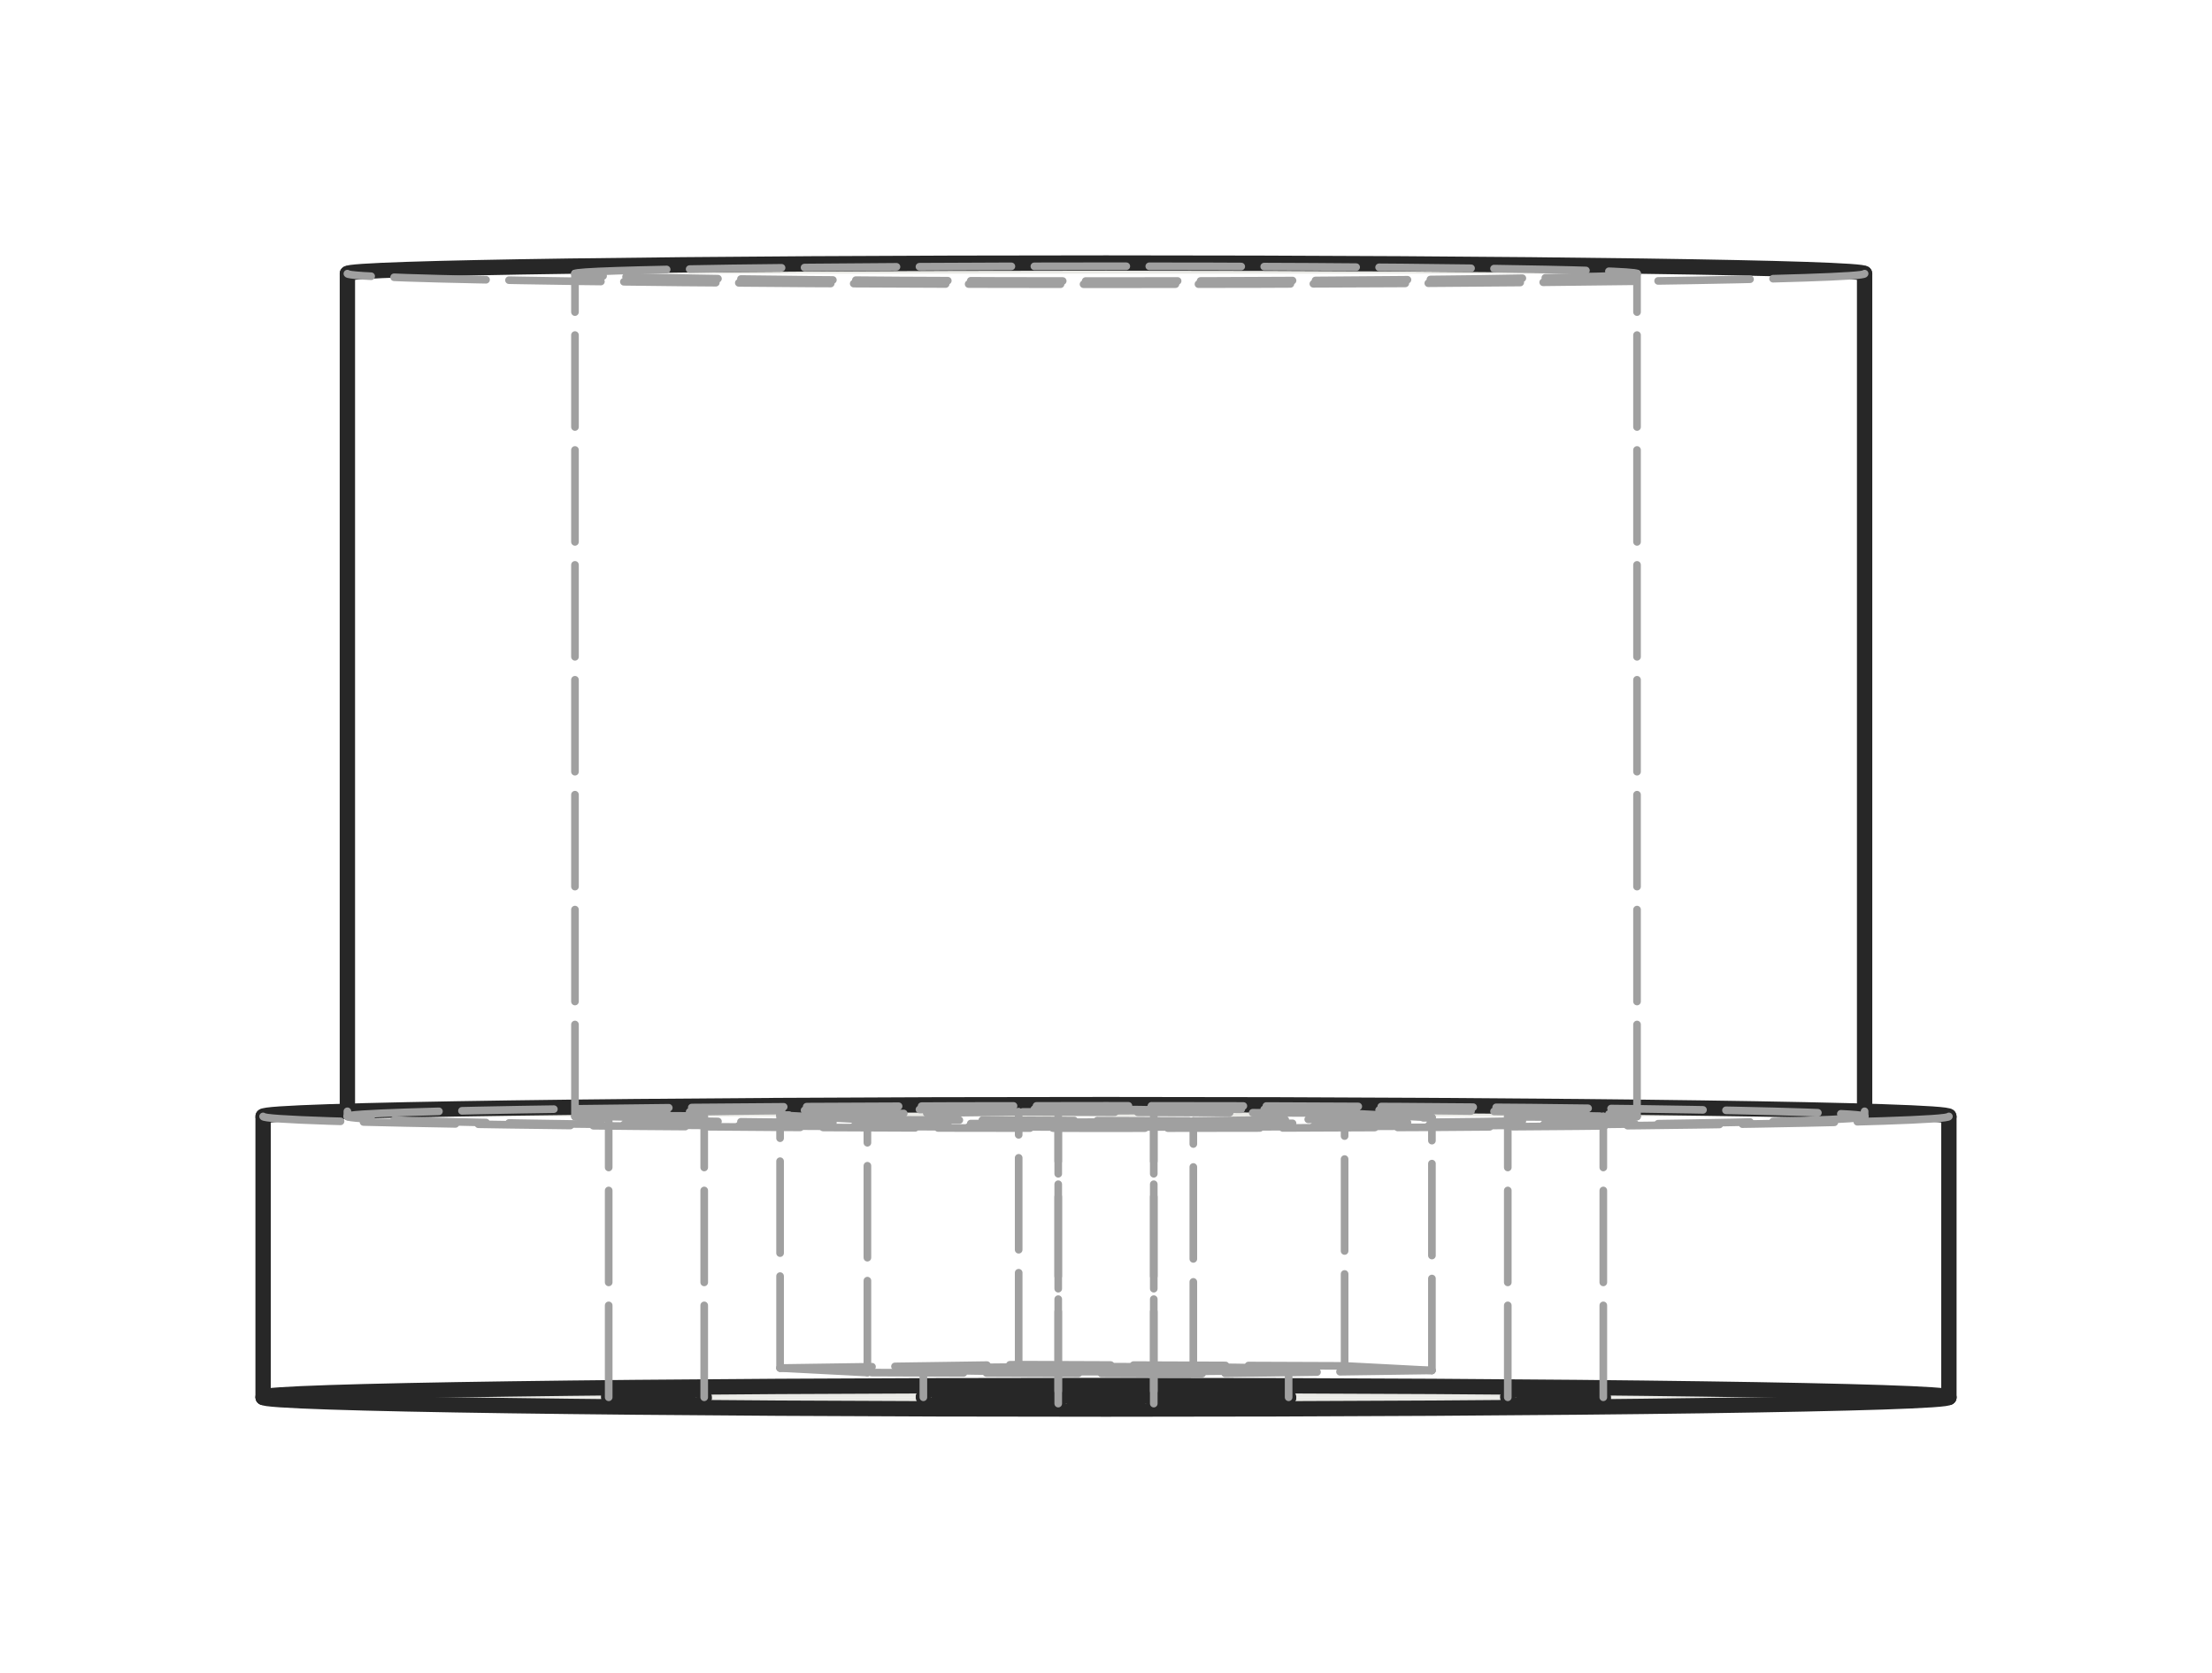
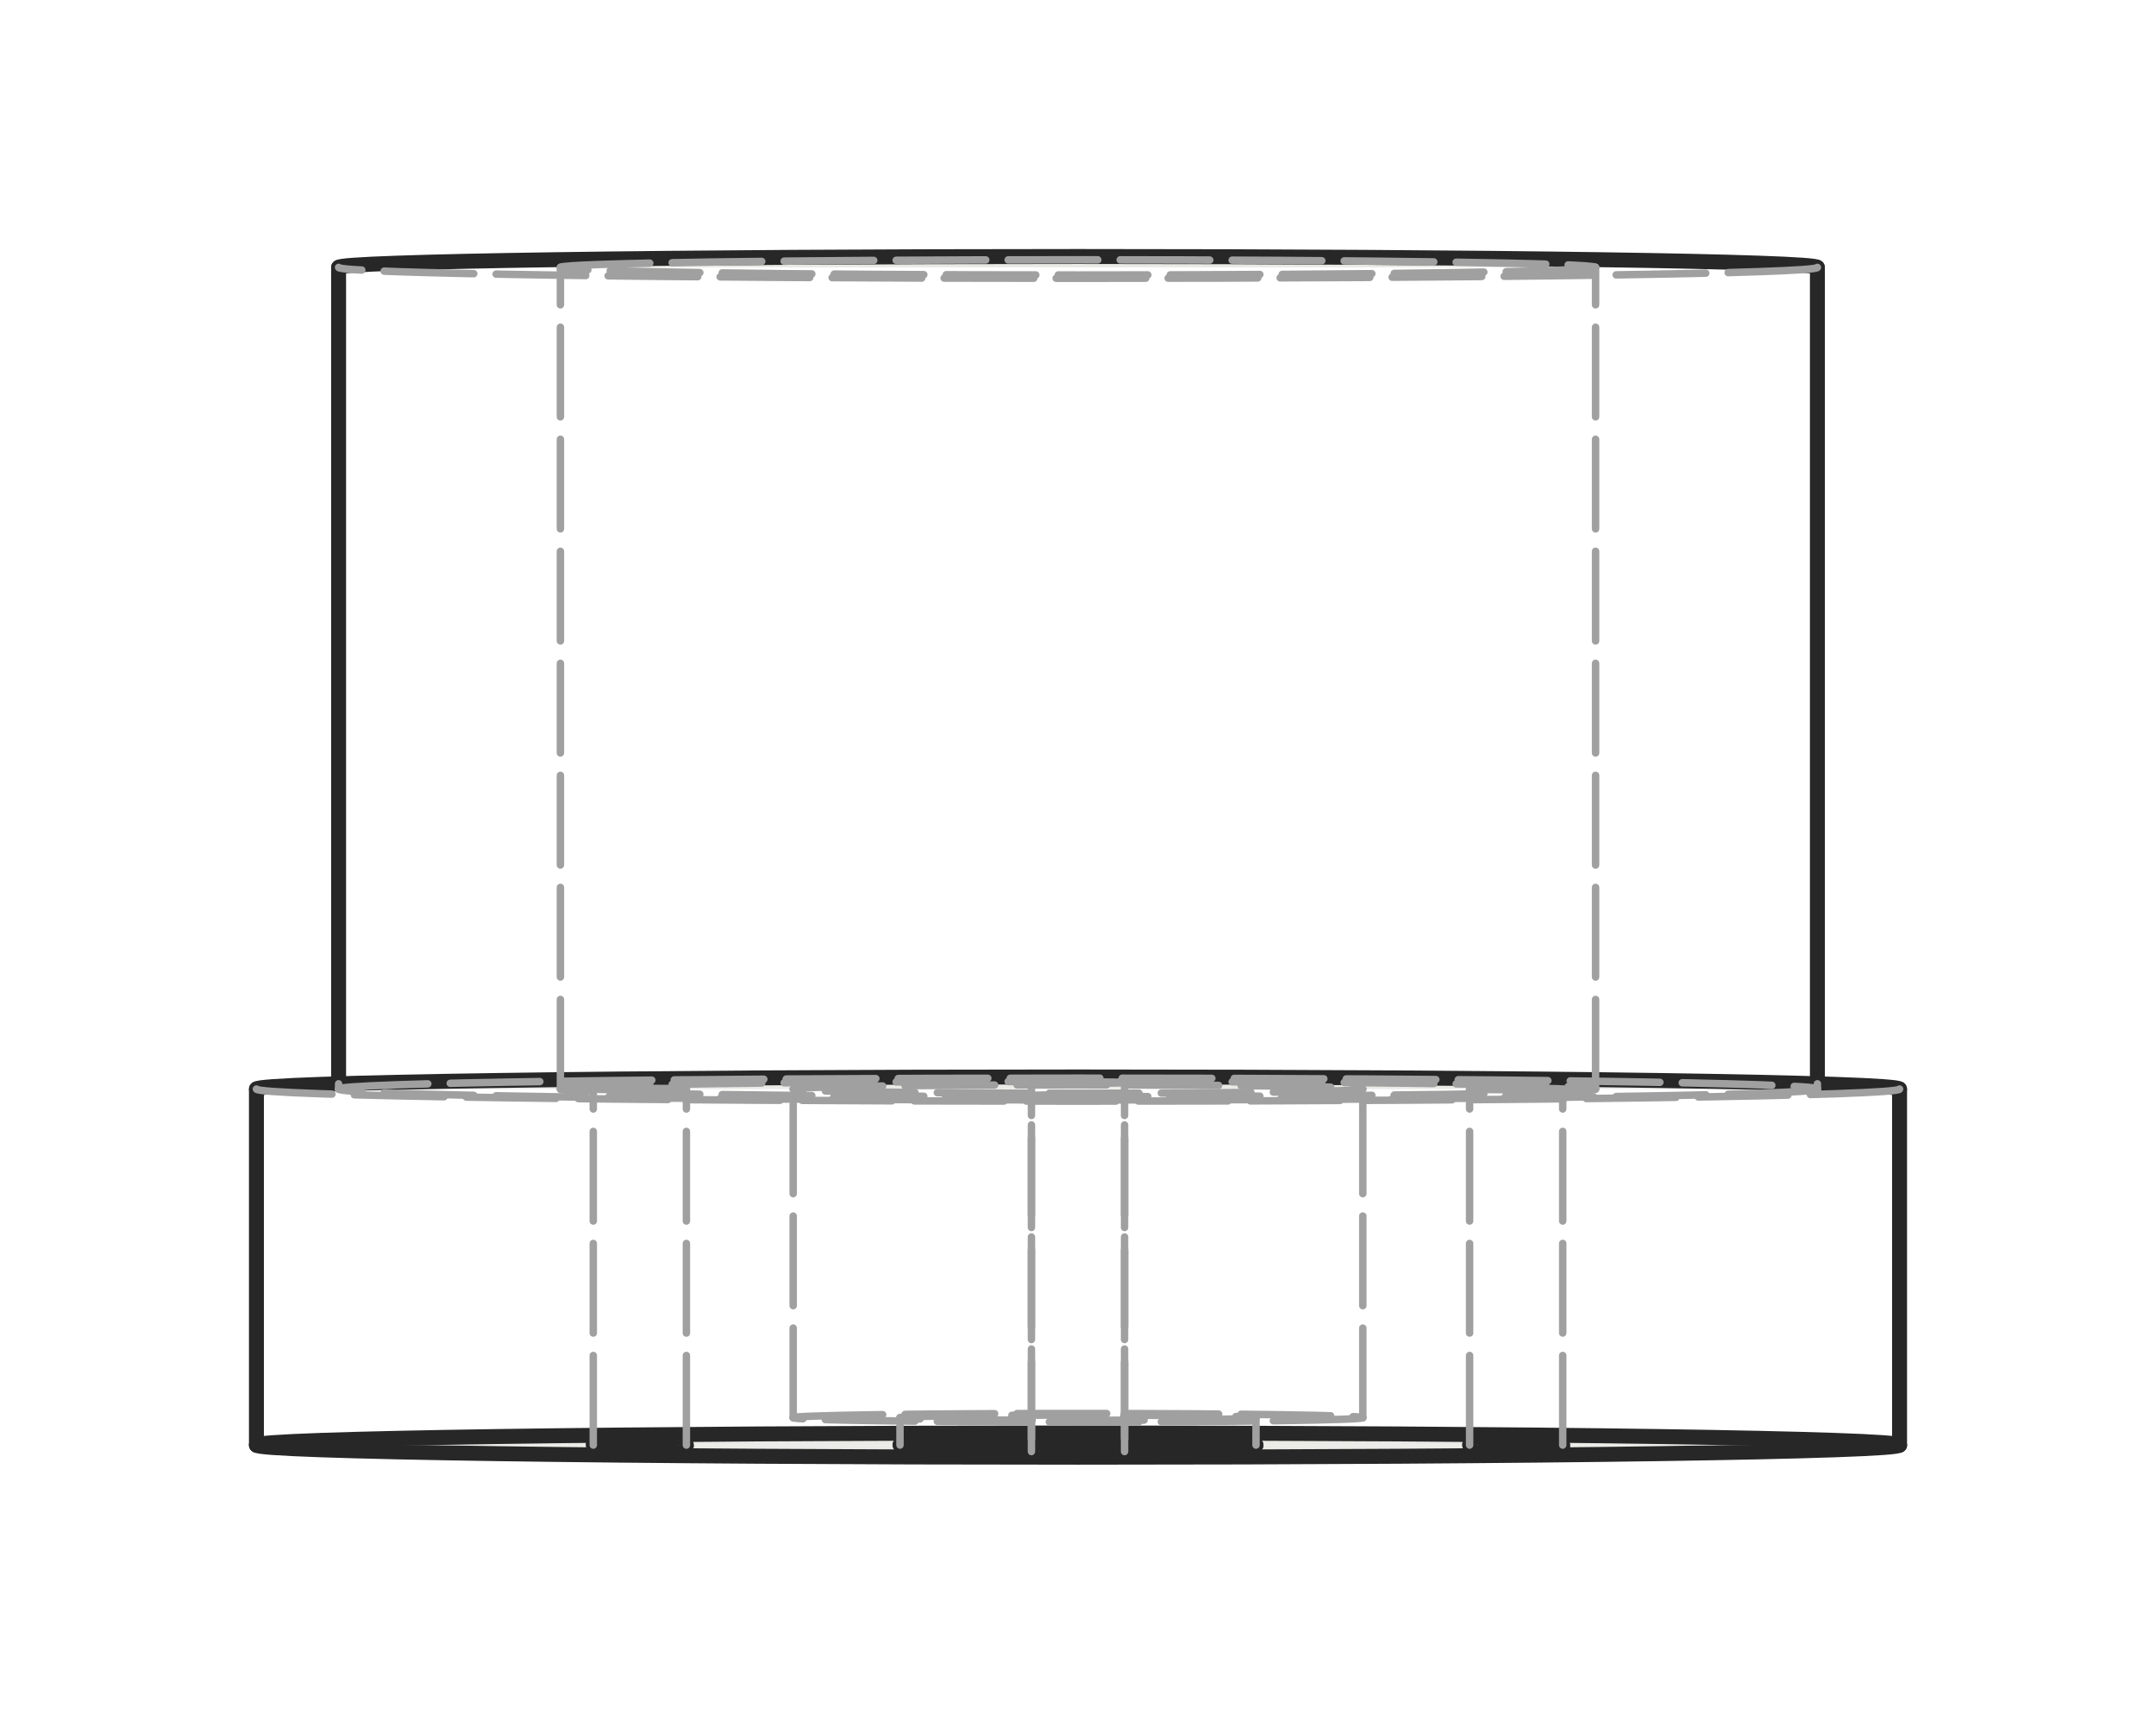
- <svg xmlns="http://www.w3.org/2000/svg" width="86.6mm" height="65.472mm" viewBox="-19.682 -16.484 39.364 29.76" version="1.1">
+ <svg xmlns="http://www.w3.org/2000/svg" width="86.6mm" height="68.82mm" viewBox="-19.682 -17.526 39.364 31.282" version="1.1">
  <g transform="scale(1,-1)" stroke-linecap="round">
    <g fill="rgb(234,234,230)" stroke="rgb(39,39,39)" stroke-width="0.273" id="vis">
-       <path d="M -15.0,-3.385 A 15.0,0.21 8.621752584239242e-35 0,0 15.0,-3.385" />
-       <line x1="15.0" y1="-8.384" x2="15.0" y2="-3.385" />
-       <path d="M 15.0,-8.384 A 15.0,0.21 8.621752584239242e-35 0,0 -15.0,-8.384" />
-       <path d="M -15.0,-8.384 A 15.0,0.21 8.621752584239242e-35 0,0 15.0,-8.384" />
-       <path d="M -0.0,-8.261 A 0.85,0.012 0.0 0,0 0.85,-8.273" />
-       <path d="M 0.85,-8.273 A 0.85,0.012 0.0 0,0 -0.85,-8.273" />
-       <path d="M -0.85,-8.273 A 0.85,0.012 0.0 0,0 -0.0,-8.261" />
-       <path d="M -8.85,-8.384 A 0.85,0.012 0.0 0,0 -7.15,-8.384" />
-       <path d="M -7.15,-8.384 A 0.85,0.012 0.0 0,0 -8.85,-8.384" />
-       <path d="M 3.25,-8.384 A 3.25,0.045 8.621752584239242e-35 0,0 -3.25,-8.384" />
-       <path d="M -3.25,-8.384 A 3.25,0.045 8.621752584239242e-35 0,0 3.25,-8.384" />
-       <path d="M 8.85,-8.384 A 0.85,0.012 8.621752584239242e-35 0,0 7.15,-8.384" />
-       <path d="M 7.15,-8.384 A 0.85,0.012 8.621752584239242e-35 0,0 8.85,-8.384" />
-       <path d="M 0.0,-8.508 A 0.85,0.012 0.0 0,0 -0.85,-8.496" />
-       <path d="M -0.85,-8.496 A 0.85,0.012 0.0 0,0 0.85,-8.496" />
-       <path d="M 0.85,-8.496 A 0.85,0.012 0.0 0,0 0.0,-8.508" />
-       <path d="M -13.5,11.614 A 13.5,0.189 8.621752584239242e-35 0,0 13.5,11.614" />
-       <line x1="13.5" y1="-3.294" x2="13.5" y2="11.614" />
-       <line x1="-15.0" y1="-8.384" x2="-15.0" y2="-3.385" />
-       <line x1="-13.5" y1="-3.294" x2="-13.5" y2="11.614" />
+       <path d="M -15.0,-2.353 A 15.0,0.221 0.0 0,0 15.0,-2.353" />
+       <line x1="15.0" y1="-8.852" x2="15.0" y2="-2.353" />
+       <path d="M 15.0,-8.852 A 15.0,0.221 0.0 0,0 -15.0,-8.852" />
+       <path d="M -15.0,-8.852 A 15.0,0.221 0.0 0,0 15.0,-8.852" />
+       <path d="M -0.0,-8.722 A 0.85,0.013 -2.2071933897533725e-32 0,0 0.85,-8.734" />
+       <path d="M 0.85,-8.734 A 0.85,0.013 -2.2071933897533725e-32 0,0 -0.85,-8.734" />
+       <path d="M -0.85,-8.734 A 0.85,0.013 -2.2071933897533725e-32 0,0 -0.0,-8.722" />
+       <path d="M -8.85,-8.852 A 0.85,0.013 0.0 0,0 -7.15,-8.852" />
+       <path d="M -7.15,-8.852 A 0.85,0.013 0.0 0,0 -8.85,-8.852" />
+       <path d="M 3.25,-8.852 A 3.25,0.048 0.0 0,0 -3.25,-8.852" />
+       <path d="M -3.25,-8.852 A 3.25,0.048 0.0 0,0 3.25,-8.852" />
+       <path d="M 8.85,-8.852 A 0.85,0.013 0.0 0,0 7.15,-8.852" />
+       <path d="M 7.15,-8.852 A 0.85,0.013 0.0 0,0 8.85,-8.852" />
+       <path d="M 0.0,-8.983 A 0.85,0.013 -1.1035966948766862e-32 0,0 -0.85,-8.97" />
+       <path d="M -0.85,-8.97 A 0.85,0.013 -1.1035966948766862e-32 0,0 0.85,-8.97" />
+       <path d="M 0.85,-8.97 A 0.85,0.013 -1.1035966948766862e-32 0,0 0.0,-8.983" />
+       <path d="M -13.5,12.645 A 13.5,0.199 0.0 0,0 13.5,12.645" />
+       <line x1="13.5" y1="-2.257" x2="13.5" y2="12.645" />
+       <line x1="-15.0" y1="-8.852" x2="-15.0" y2="-2.353" />
+       <line x1="-13.5" y1="-2.257" x2="-13.5" y2="12.645" />
    </g>
    <g fill="none" stroke="rgb(160,160,160)" stroke-width="0.136" id="hid" stroke-dasharray="1.636 0.409">
-       <path d="M 15.0,-3.385 A 15.0,0.21 8.621752584239242e-35 0,0 -15.0,-3.385" />
-       <path d="M 13.5,-3.385 A 13.5,0.189 8.621752584239242e-35 0,0 -13.5,-3.385" />
-       <path d="M -13.5,-3.385 A 13.5,0.189 8.621752584239242e-35 0,0 13.5,-3.385" />
-       <path d="M 13.5,11.614 A 13.5,0.189 8.621752584239242e-35 0,0 -13.5,11.614" />
-       <line x1="13.5" y1="-3.385" x2="13.5" y2="-3.294" />
-       <path d="M -0.0,-3.261 A 0.85,0.012 0.0 0,0 0.85,-3.273" />
-       <path d="M 0.85,-3.273 A 0.85,0.012 0.0 0,0 -0.85,-3.273" />
-       <path d="M -0.85,-3.273 A 0.85,0.012 0.0 0,0 -0.0,-3.261" />
-       <path d="M -8.85,-3.385 A 0.85,0.012 0.0 0,0 -7.15,-3.385" />
-       <path d="M -7.15,-3.385 A 0.85,0.012 0.0 0,0 -8.85,-3.385" />
-       <line x1="-8.85" y1="-8.384" x2="-8.85" y2="-3.385" />
-       <path d="M 3.25,-7.884 A 3.25,0.045 8.621752584239242e-35 0,0 -3.25,-7.884" />
-       <path d="M -3.25,-7.884 A 3.25,0.045 8.621752584239242e-35 0,0 3.25,-7.884" />
-       <line x1="3.25" y1="-8.384" x2="3.25" y2="-7.884" />
-       <path d="M 8.85,-3.385 A 0.85,0.012 8.621752584239242e-35 0,0 7.15,-3.385" />
-       <path d="M 7.15,-3.385 A 0.85,0.012 8.621752584239242e-35 0,0 8.85,-3.385" />
-       <line x1="8.85" y1="-8.384" x2="8.85" y2="-3.385" />
-       <path d="M 0.0,-3.509 A 0.85,0.012 0.0 0,0 -0.85,-3.497" />
-       <path d="M -0.85,-3.497 A 0.85,0.012 0.0 0,0 0.85,-3.497" />
-       <path d="M 0.85,-3.497 A 0.85,0.012 0.0 0,0 0.0,-3.509" />
-       <path d="M 9.45,11.614 A 9.45,0.132 8.621752584239242e-35 0,0 -9.45,11.614" />
-       <path d="M -9.45,11.614 A 9.45,0.132 8.621752584239242e-35 0,0 9.45,11.614" />
-       <path d="M 9.45,-3.385 A 9.45,0.132 8.621752584239242e-35 0,0 -9.45,-3.385" />
-       <path d="M -9.45,-3.385 A 9.45,0.132 8.621752584239242e-35 0,0 9.45,-3.385" />
-       <line x1="-4.246" y1="-3.444" x2="1.554" y2="-3.466" />
-       <line x1="-5.8" y1="-3.363" x2="-4.246" y2="-3.444" />
-       <line x1="1.554" y1="-3.466" x2="5.8" y2="-3.407" />
-       <line x1="-1.554" y1="-3.304" x2="-5.8" y2="-3.363" />
-       <line x1="5.8" y1="-3.407" x2="4.246" y2="-3.326" />
-       <line x1="4.246" y1="-3.326" x2="-1.554" y2="-3.304" />
-       <line x1="5.8" y1="-7.906" x2="1.554" y2="-7.966" />
-       <line x1="4.246" y1="-7.825" x2="5.8" y2="-7.906" />
-       <line x1="1.554" y1="-7.966" x2="-4.246" y2="-7.944" />
-       <line x1="-1.554" y1="-7.803" x2="4.246" y2="-7.825" />
-       <line x1="-4.246" y1="-7.944" x2="-5.8" y2="-7.863" />
-       <line x1="-5.8" y1="-7.863" x2="-1.554" y2="-7.803" />
-       <line x1="9.45" y1="-3.385" x2="9.45" y2="11.614" />
-       <line x1="-4.246" y1="-7.944" x2="-4.246" y2="-3.444" />
-       <line x1="1.554" y1="-7.966" x2="1.554" y2="-3.466" />
-       <line x1="-5.8" y1="-7.863" x2="-5.8" y2="-3.363" />
-       <line x1="5.8" y1="-7.906" x2="5.8" y2="-3.407" />
-       <line x1="-1.554" y1="-7.803" x2="-1.554" y2="-3.304" />
-       <line x1="4.246" y1="-7.825" x2="4.246" y2="-3.326" />
-       <line x1="-13.5" y1="-3.385" x2="-13.5" y2="-3.294" />
-       <line x1="0.85" y1="-8.273" x2="0.85" y2="-3.273" />
-       <line x1="-0.85" y1="-8.273" x2="-0.85" y2="-3.273" />
-       <line x1="-7.15" y1="-8.384" x2="-7.15" y2="-3.385" />
-       <line x1="-3.25" y1="-8.384" x2="-3.25" y2="-7.884" />
-       <line x1="7.15" y1="-8.384" x2="7.15" y2="-3.385" />
-       <line x1="0.85" y1="-8.496" x2="0.85" y2="-3.497" />
-       <line x1="-0.85" y1="-8.496" x2="-0.85" y2="-3.497" />
-       <line x1="-9.45" y1="-3.385" x2="-9.45" y2="11.614" />
+       <path d="M 15.0,-2.353 A 15.0,0.221 0.0 0,0 -15.0,-2.353" />
+       <path d="M 13.5,-2.353 A 13.5,0.199 0.0 0,0 -13.5,-2.353" />
+       <path d="M -13.5,-2.353 A 13.5,0.199 0.0 0,0 13.5,-2.353" />
+       <path d="M 13.5,12.645 A 13.5,0.199 0.0 0,0 -13.5,12.645" />
+       <line x1="13.5" y1="-2.353" x2="13.5" y2="-2.257" />
+       <path d="M -0.0,-2.222 A 0.85,0.013 -2.2071933897533725e-32 0,0 0.85,-2.235" />
+       <path d="M 0.85,-2.235 A 0.85,0.013 -2.2071933897533725e-32 0,0 -0.85,-2.235" />
+       <path d="M -0.85,-2.235 A 0.85,0.013 -2.2071933897533725e-32 0,0 -0.0,-2.222" />
+       <path d="M -8.85,-2.353 A 0.85,0.013 0.0 0,0 -7.15,-2.353" />
+       <path d="M -7.15,-2.353 A 0.85,0.013 0.0 0,0 -8.85,-2.353" />
+       <line x1="-8.85" y1="-8.852" x2="-8.85" y2="-2.353" />
+       <path d="M 3.25,-8.352 A 3.25,0.048 0.0 0,0 -3.25,-8.352" />
+       <path d="M -3.25,-8.352 A 3.25,0.048 0.0 0,0 3.25,-8.352" />
+       <line x1="3.25" y1="-8.852" x2="3.25" y2="-8.352" />
+       <path d="M 8.85,-2.353 A 0.85,0.013 0.0 0,0 7.15,-2.353" />
+       <path d="M 7.15,-2.353 A 0.85,0.013 0.0 0,0 8.85,-2.353" />
+       <line x1="8.85" y1="-8.852" x2="8.85" y2="-2.353" />
+       <path d="M 0.0,-2.484 A 0.85,0.013 -1.1035966948766862e-32 0,0 -0.85,-2.471" />
+       <path d="M -0.85,-2.471 A 0.85,0.013 -1.1035966948766862e-32 0,0 0.85,-2.471" />
+       <path d="M 0.85,-2.471 A 0.85,0.013 -1.1035966948766862e-32 0,0 0.0,-2.484" />
+       <path d="M 9.45,12.645 A 9.45,0.139 0.0 0,0 -9.45,12.645" />
+       <path d="M -9.45,12.645 A 9.45,0.139 0.0 0,0 9.45,12.645" />
+       <path d="M 9.45,-2.353 A 9.45,0.139 0.0 0,0 -9.45,-2.353" />
+       <path d="M -9.45,-2.353 A 9.45,0.139 0.0 0,0 9.45,-2.353" />
+       <path d="M 5.2,-2.353 A 5.2,0.077 0.0 0,0 -5.2,-2.353" />
+       <path d="M -5.2,-2.353 A 5.2,0.077 0.0 0,0 5.2,-2.353" />
+       <path d="M 5.2,-8.352 A 5.2,0.077 0.0 0,0 -5.2,-8.352" />
+       <path d="M -5.2,-8.352 A 5.2,0.077 0.0 0,0 5.2,-8.352" />
+       <line x1="9.45" y1="-2.353" x2="9.45" y2="12.645" />
+       <line x1="5.2" y1="-8.352" x2="5.2" y2="-2.353" />
+       <line x1="-13.5" y1="-2.353" x2="-13.5" y2="-2.257" />
+       <line x1="0.85" y1="-8.734" x2="0.85" y2="-2.235" />
+       <line x1="-0.85" y1="-8.734" x2="-0.85" y2="-2.235" />
+       <line x1="-7.15" y1="-8.852" x2="-7.15" y2="-2.353" />
+       <line x1="-3.25" y1="-8.852" x2="-3.25" y2="-8.352" />
+       <line x1="7.15" y1="-8.852" x2="7.15" y2="-2.353" />
+       <line x1="0.85" y1="-8.97" x2="0.85" y2="-2.471" />
+       <line x1="-0.85" y1="-8.97" x2="-0.85" y2="-2.471" />
+       <line x1="-9.45" y1="-2.353" x2="-9.45" y2="12.645" />
+       <line x1="-5.2" y1="-8.352" x2="-5.2" y2="-2.353" />
    </g>
  </g>
</svg>
